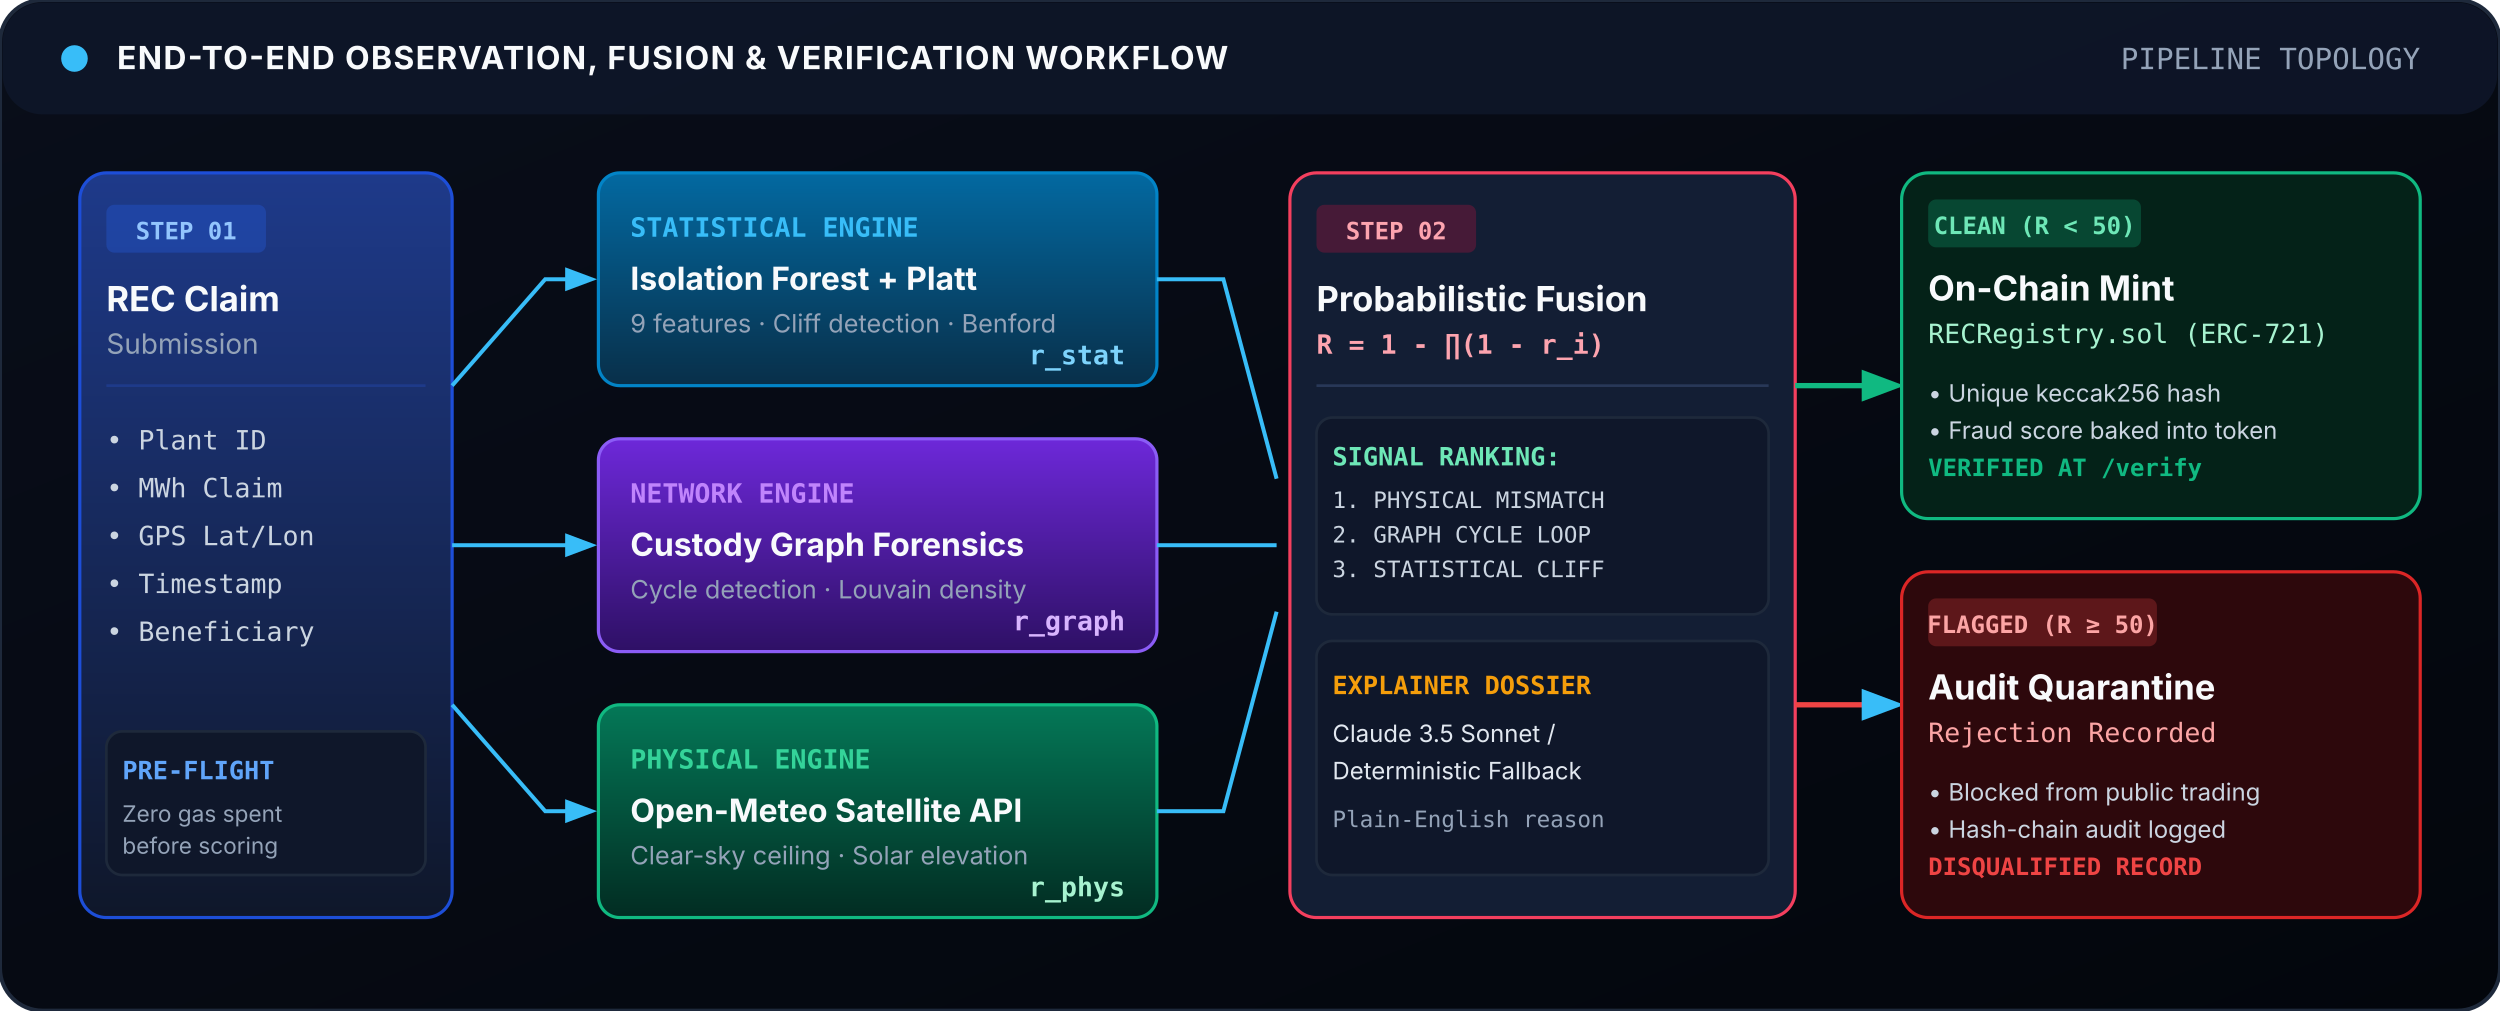
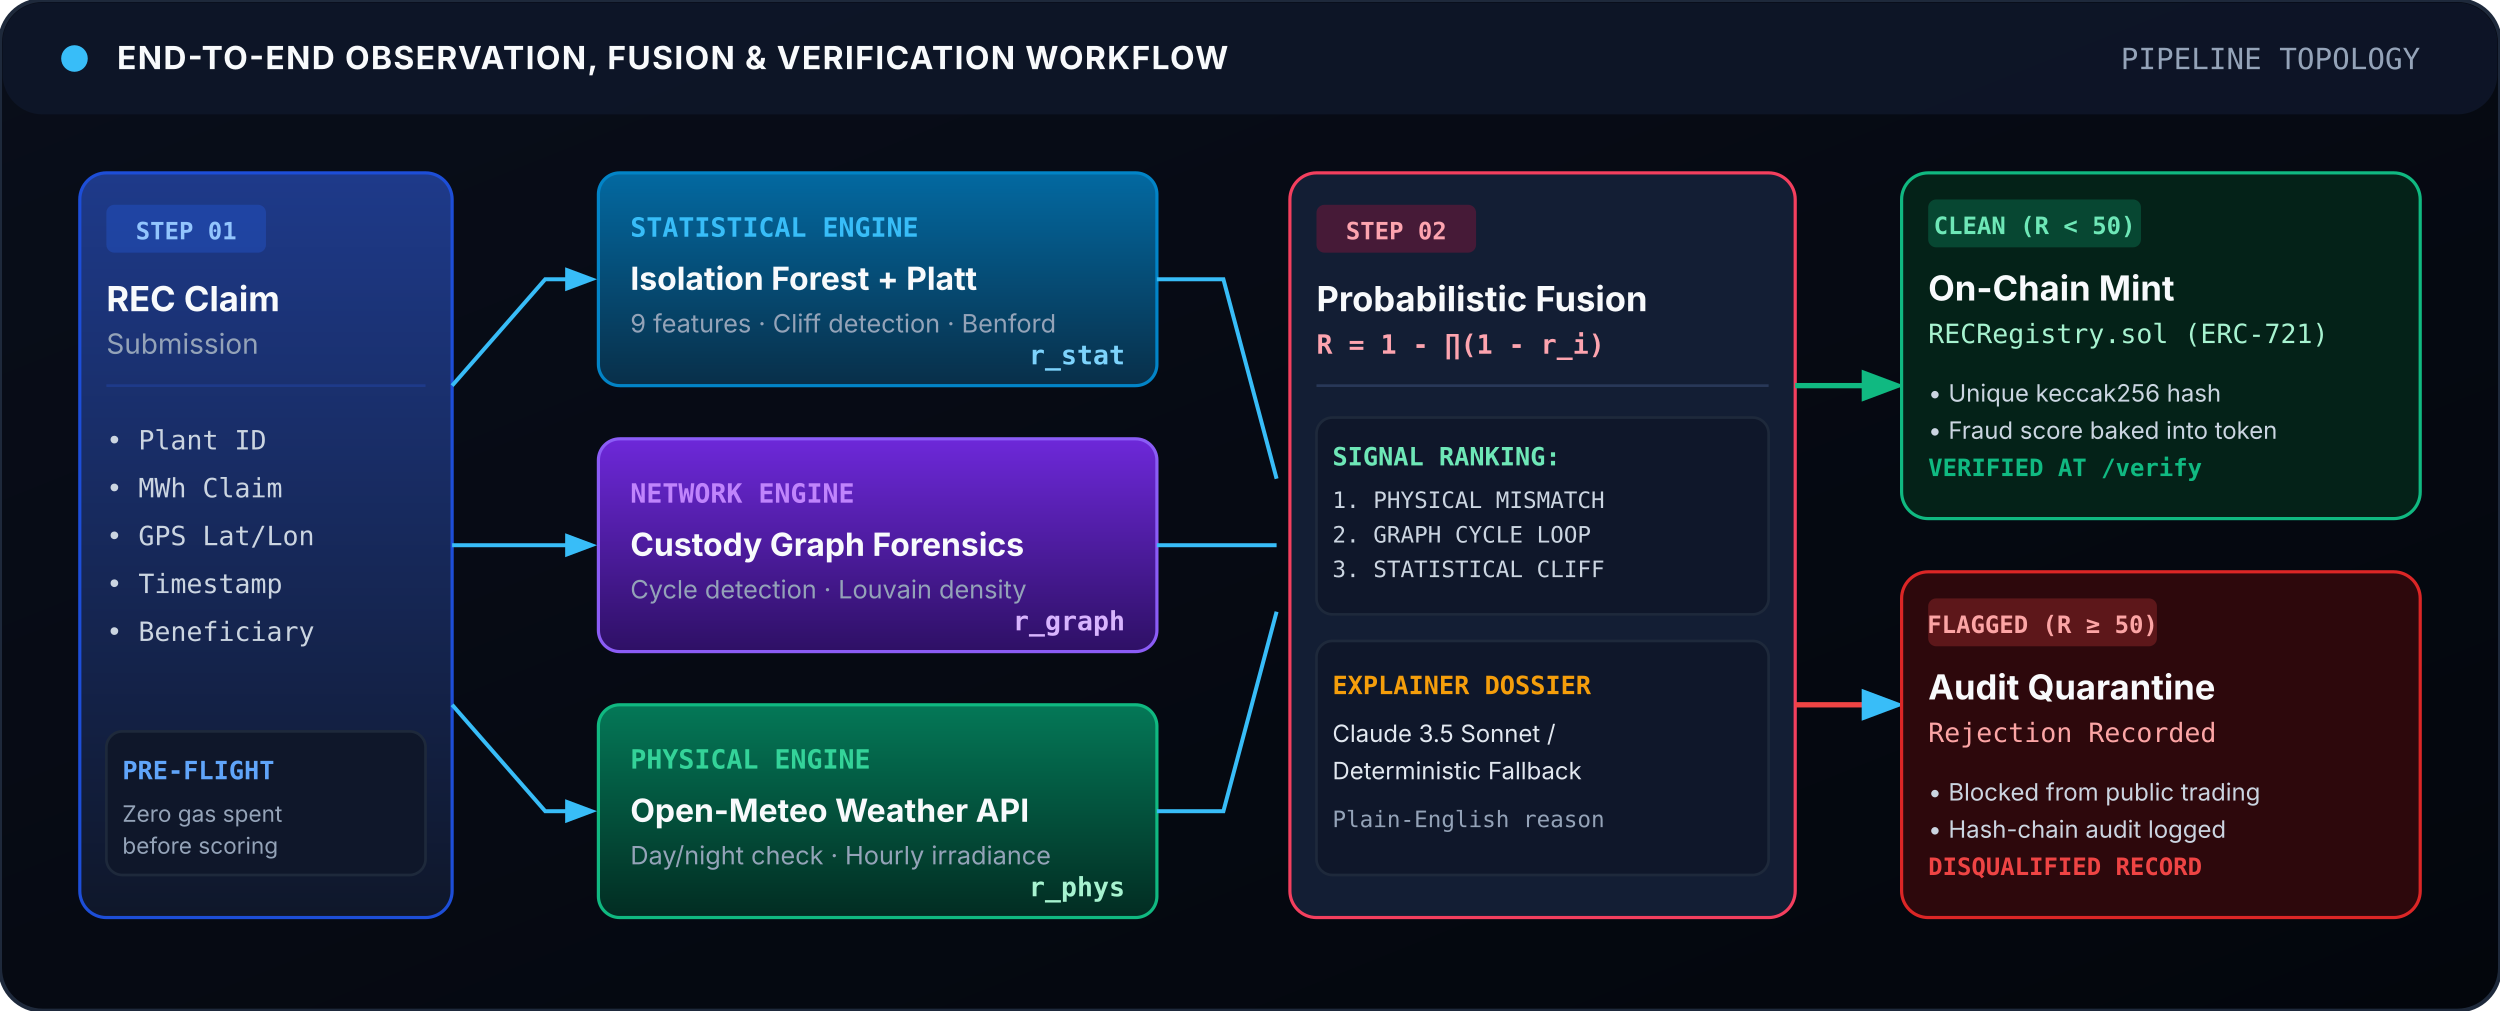
<svg xmlns="http://www.w3.org/2000/svg" viewBox="0 0 940 380" width="100%" height="100%">
  <defs>
    <linearGradient id="wfBg" x1="0%" y1="0%" x2="100%" y2="100%">
      <stop offset="0%" stop-color="#090e1a" />
      <stop offset="100%" stop-color="#03060c" />
    </linearGradient>
    <linearGradient id="nodeBlue" x1="0%" y1="0%" x2="0%" y2="100%">
      <stop offset="0%" stop-color="#1e3a8a" />
      <stop offset="100%" stop-color="#0f172a" />
    </linearGradient>
    <linearGradient id="nodeCyan" x1="0%" y1="0%" x2="0%" y2="100%">
      <stop offset="0%" stop-color="#0369a1" />
      <stop offset="100%" stop-color="#082f49" />
    </linearGradient>
    <linearGradient id="nodePurple" x1="0%" y1="0%" x2="0%" y2="100%">
      <stop offset="0%" stop-color="#6d28d9" />
      <stop offset="100%" stop-color="#2e1065" />
    </linearGradient>
    <linearGradient id="nodeGreen" x1="0%" y1="0%" x2="0%" y2="100%">
      <stop offset="0%" stop-color="#047857" />
      <stop offset="100%" stop-color="#022c22" />
    </linearGradient>
    <linearGradient id="nodeRed" x1="0%" y1="0%" x2="0%" y2="100%">
      <stop offset="0%" stop-color="#b91c1c" />
      <stop offset="100%" stop-color="#450a0a" />
    </linearGradient>
    <marker id="wfArrow" markerWidth="8" markerHeight="8" refX="5" refY="3" orient="auto">
      <path d="M0,0 L0,6 L8,3 z" fill="#38bdf8" />
    </marker>
    <marker id="wfGreenArrow" markerWidth="8" markerHeight="8" refX="5" refY="3" orient="auto">
      <path d="M0,0 L0,6 L8,3 z" fill="#10b981" />
    </marker>
  </defs>
  <style>
    .mono { font-family: 'JetBrains Mono', 'SFMono-Regular', Consolas, monospace; }
    .sans { font-family: -apple-system, BlinkMacSystemFont, 'Segoe UI', Inter, Roboto, sans-serif; }
  </style>
  <rect width="940" height="380" rx="16" fill="url(#wfBg)" stroke="#1e293b" stroke-width="1.5" />
  <rect x="1" y="1" width="938" height="42" rx="15" fill="#0f172a" fill-opacity="0.85" />
  <circle cx="28" cy="22" r="5" fill="#38bdf8" />
  <text x="44" y="26" fill="#f8fafc" font-size="12" font-weight="700" class="sans" letter-spacing="0.5">END-TO-END OBSERVATION, FUSION &amp; VERIFICATION WORKFLOW</text>
  <text x="910" y="26" fill="#94a3b8" font-size="11" class="mono" text-anchor="end">PIPELINE TOPOLOGY</text>
  <g transform="translate(30, 65)">
    <rect width="140" height="280" rx="10" fill="url(#nodeBlue)" stroke="#1d4ed8" stroke-width="1.2" />
    <rect x="10" y="12" width="60" height="18" rx="3" fill="#2563eb" fill-opacity="0.3" />
    <text x="40" y="25" fill="#93c5fd" font-size="9" font-weight="700" class="mono" text-anchor="middle">STEP 01</text>
    <text x="10" y="52" fill="#f8fafc" font-size="13" font-weight="700" class="sans">REC Claim</text>
    <text x="10" y="68" fill="#94a3b8" font-size="10.5" class="sans">Submission</text>
    <line x1="10" y1="80" x2="130" y2="80" stroke="#1e3a8a" stroke-width="1" />
    <text x="10" y="104" fill="#cbd5e1" font-size="10" class="mono">• Plant ID</text>
    <text x="10" y="122" fill="#cbd5e1" font-size="10" class="mono">• MWh Claim</text>
    <text x="10" y="140" fill="#cbd5e1" font-size="10" class="mono">• GPS Lat/Lon</text>
    <text x="10" y="158" fill="#cbd5e1" font-size="10" class="mono">• Timestamp</text>
    <text x="10" y="176" fill="#cbd5e1" font-size="10" class="mono">• Beneficiary</text>
    <rect x="10" y="210" width="120" height="54" rx="6" fill="#0f172a" stroke="#1e293b" />
    <text x="16" y="228" fill="#60a5fa" font-size="9.5" font-weight="700" class="mono">PRE-FLIGHT</text>
    <text x="16" y="244" fill="#94a3b8" font-size="8.5" class="sans">Zero gas spent</text>
    <text x="16" y="256" fill="#94a3b8" font-size="8.5" class="sans">before scoring</text>
  </g>
  <path d="M 170 145 L 205 105 L 220 105" fill="none" stroke="#38bdf8" stroke-width="1.5" marker-end="url(#wfArrow)" />
  <path d="M 170 205 L 220 205" fill="none" stroke="#38bdf8" stroke-width="1.5" marker-end="url(#wfArrow)" />
  <path d="M 170 265 L 205 305 L 220 305" fill="none" stroke="#38bdf8" stroke-width="1.5" marker-end="url(#wfArrow)" />
  <g transform="translate(225, 65)">
    <rect width="210" height="80" rx="8" fill="url(#nodeCyan)" stroke="#0284c7" stroke-width="1.2" />
    <text x="12" y="24" fill="#38bdf8" font-size="10" font-weight="700" class="mono">STATISTICAL ENGINE</text>
    <text x="12" y="44" fill="#f8fafc" font-size="12" font-weight="700" class="sans">Isolation Forest + Platt</text>
    <text x="12" y="60" fill="#94a3b8" font-size="9.5" class="sans">9 features · Cliff detection · Benford</text>
    <text x="198" y="72" fill="#7dd3fc" font-size="10" font-weight="700" class="mono" text-anchor="end">r_stat</text>
  </g>
  <g transform="translate(225, 165)">
    <rect width="210" height="80" rx="8" fill="url(#nodePurple)" stroke="#8b5cf6" stroke-width="1.2" />
    <text x="12" y="24" fill="#c084fc" font-size="10" font-weight="700" class="mono">NETWORK ENGINE</text>
    <text x="12" y="44" fill="#f8fafc" font-size="12" font-weight="700" class="sans">Custody Graph Forensics</text>
    <text x="12" y="60" fill="#94a3b8" font-size="9.5" class="sans">Cycle detection · Louvain density</text>
    <text x="198" y="72" fill="#d8b4fe" font-size="10" font-weight="700" class="mono" text-anchor="end">r_graph</text>
  </g>
  <g transform="translate(225, 265)">
    <rect width="210" height="80" rx="8" fill="url(#nodeGreen)" stroke="#10b981" stroke-width="1.2" />
    <text x="12" y="24" fill="#34d399" font-size="10" font-weight="700" class="mono">PHYSICAL ENGINE</text>
-     <text x="12" y="44" fill="#f8fafc" font-size="12" font-weight="700" class="sans">Open-Meteo Satellite API</text>
-     <text x="12" y="60" fill="#94a3b8" font-size="9.5" class="sans">Clear-sky ceiling · Solar elevation</text>
+     <text x="12" y="44" fill="#f8fafc" font-size="12" font-weight="700" class="sans">Open-Meteo Weather API</text>
+     <text x="12" y="60" fill="#94a3b8" font-size="9.5" class="sans">Day/night check · Hourly irradiance</text>
    <text x="198" y="72" fill="#a7f3d0" font-size="10" font-weight="700" class="mono" text-anchor="end">r_phys</text>
  </g>
  <path d="M 435 105 L 460 105 L 480 180" fill="none" stroke="#38bdf8" stroke-width="1.5" />
  <path d="M 435 205 L 480 205" fill="none" stroke="#38bdf8" stroke-width="1.5" />
  <path d="M 435 305 L 460 305 L 480 230" fill="none" stroke="#38bdf8" stroke-width="1.5" />
  <g transform="translate(485, 65)">
    <rect width="190" height="280" rx="10" fill="#131e34" stroke="#f43f5e" stroke-width="1.2" />
    <rect x="10" y="12" width="60" height="18" rx="3" fill="#be123c" fill-opacity="0.3" />
    <text x="40" y="25" fill="#fda4af" font-size="9" font-weight="700" class="mono" text-anchor="middle">STEP 02</text>
    <text x="10" y="52" fill="#f8fafc" font-size="13" font-weight="700" class="sans">Probabilistic Fusion</text>
    <text x="10" y="68" fill="#fda4af" font-size="10" font-weight="700" class="mono">R = 1 - ∏(1 - r_i)</text>
    <line x1="10" y1="80" x2="180" y2="80" stroke="#283858" stroke-width="1" />
    <rect x="10" y="92" width="170" height="74" rx="6" fill="#0f172a" stroke="#1e293b" />
    <text x="16" y="110" fill="#6ee7b7" font-size="9.5" font-weight="700" class="mono">SIGNAL RANKING:</text>
    <text x="16" y="126" fill="#cbd5e1" font-size="8.5" class="mono">1. PHYSICAL MISMATCH</text>
    <text x="16" y="139" fill="#cbd5e1" font-size="8.5" class="mono">2. GRAPH CYCLE LOOP</text>
    <text x="16" y="152" fill="#cbd5e1" font-size="8.5" class="mono">3. STATISTICAL CLIFF</text>
    <rect x="10" y="176" width="170" height="88" rx="6" fill="#0f172a" stroke="#1e293b" />
    <text x="16" y="196" fill="#f59e0b" font-size="9.5" font-weight="700" class="mono">EXPLAINER DOSSIER</text>
    <text x="16" y="214" fill="#e2e8f0" font-size="9" class="sans">Claude 3.5 Sonnet /</text>
    <text x="16" y="228" fill="#e2e8f0" font-size="9" class="sans">Deterministic Fallback</text>
    <text x="16" y="246" fill="#94a3b8" font-size="8.5" class="mono">Plain-English reason</text>
  </g>
  <path d="M 675 145 L 710 145" fill="none" stroke="#10b981" stroke-width="2" marker-end="url(#wfGreenArrow)" />
  <path d="M 675 265 L 710 265" fill="none" stroke="#ef4444" stroke-width="2" marker-end="url(#wfArrow)" />
  <g transform="translate(715, 65)">
    <rect width="195" height="130" rx="10" fill="#042218" stroke="#10b981" stroke-width="1.2" />
    <rect x="10" y="10" width="80" height="18" rx="3" fill="#10b981" fill-opacity="0.25" />
    <text x="50" y="23" fill="#6ee7b7" font-size="9" font-weight="700" class="mono" text-anchor="middle">CLEAN (R &lt; 50)</text>
    <text x="10" y="48" fill="#f8fafc" font-size="13" font-weight="700" class="sans">On-Chain Mint</text>
    <text x="10" y="64" fill="#a7f3d0" font-size="10" class="mono">RECRegistry.sol (ERC-721)</text>
    <text x="10" y="86" fill="#cbd5e1" font-size="9" class="sans">• Unique keccak256 hash</text>
    <text x="10" y="100" fill="#cbd5e1" font-size="9" class="sans">• Fraud score baked into token</text>
    <text x="10" y="114" fill="#10b981" font-size="9" font-weight="700" class="mono">VERIFIED AT /verify</text>
  </g>
  <g transform="translate(715, 215)">
    <rect width="195" height="130" rx="10" fill="#2d080c" stroke="#dc2626" stroke-width="1.2" />
    <rect x="10" y="10" width="86" height="18" rx="3" fill="#ef4444" fill-opacity="0.25" />
    <text x="53" y="23" fill="#fca5a5" font-size="9" font-weight="700" class="mono" text-anchor="middle">FLAGGED (R ≥ 50)</text>
    <text x="10" y="48" fill="#f8fafc" font-size="13" font-weight="700" class="sans">Audit Quarantine</text>
    <text x="10" y="64" fill="#fca5a5" font-size="10" class="mono">Rejection Recorded</text>
    <text x="10" y="86" fill="#cbd5e1" font-size="9" class="sans">• Blocked from public trading</text>
    <text x="10" y="100" fill="#cbd5e1" font-size="9" class="sans">• Hash-chain audit logged</text>
    <text x="10" y="114" fill="#ef4444" font-size="9" font-weight="700" class="mono">DISQUALIFIED RECORD</text>
  </g>
</svg>
